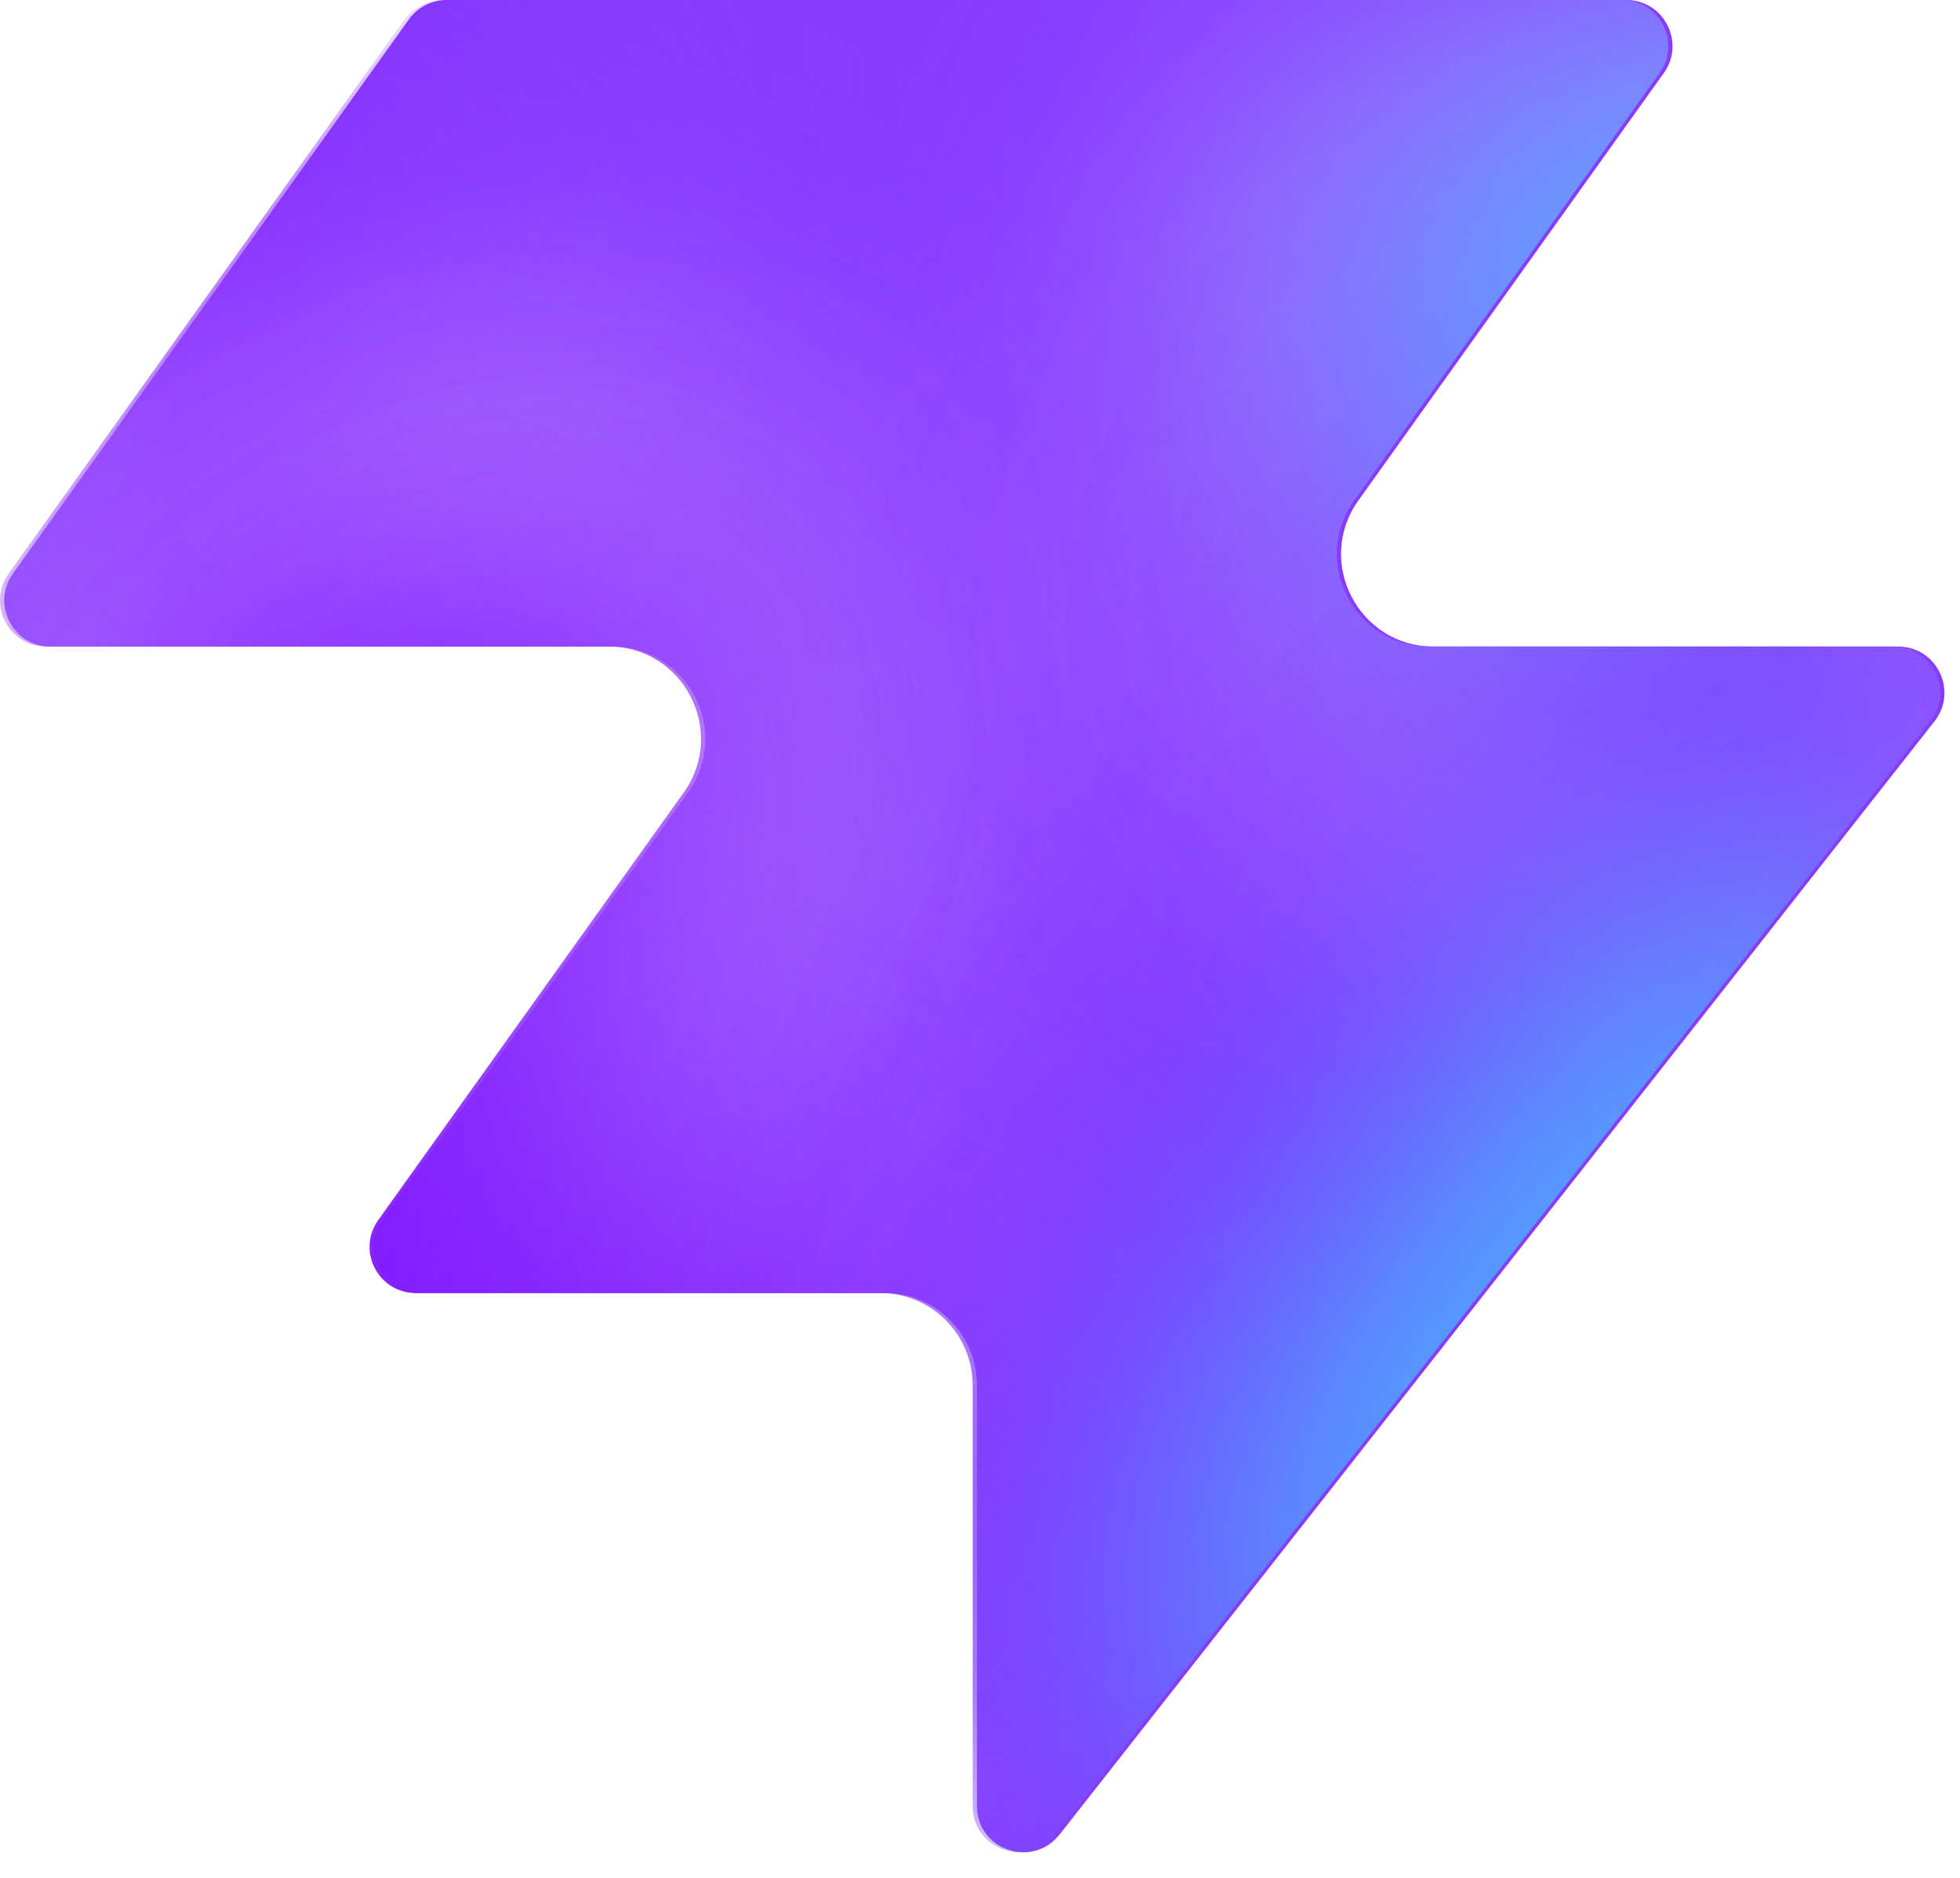
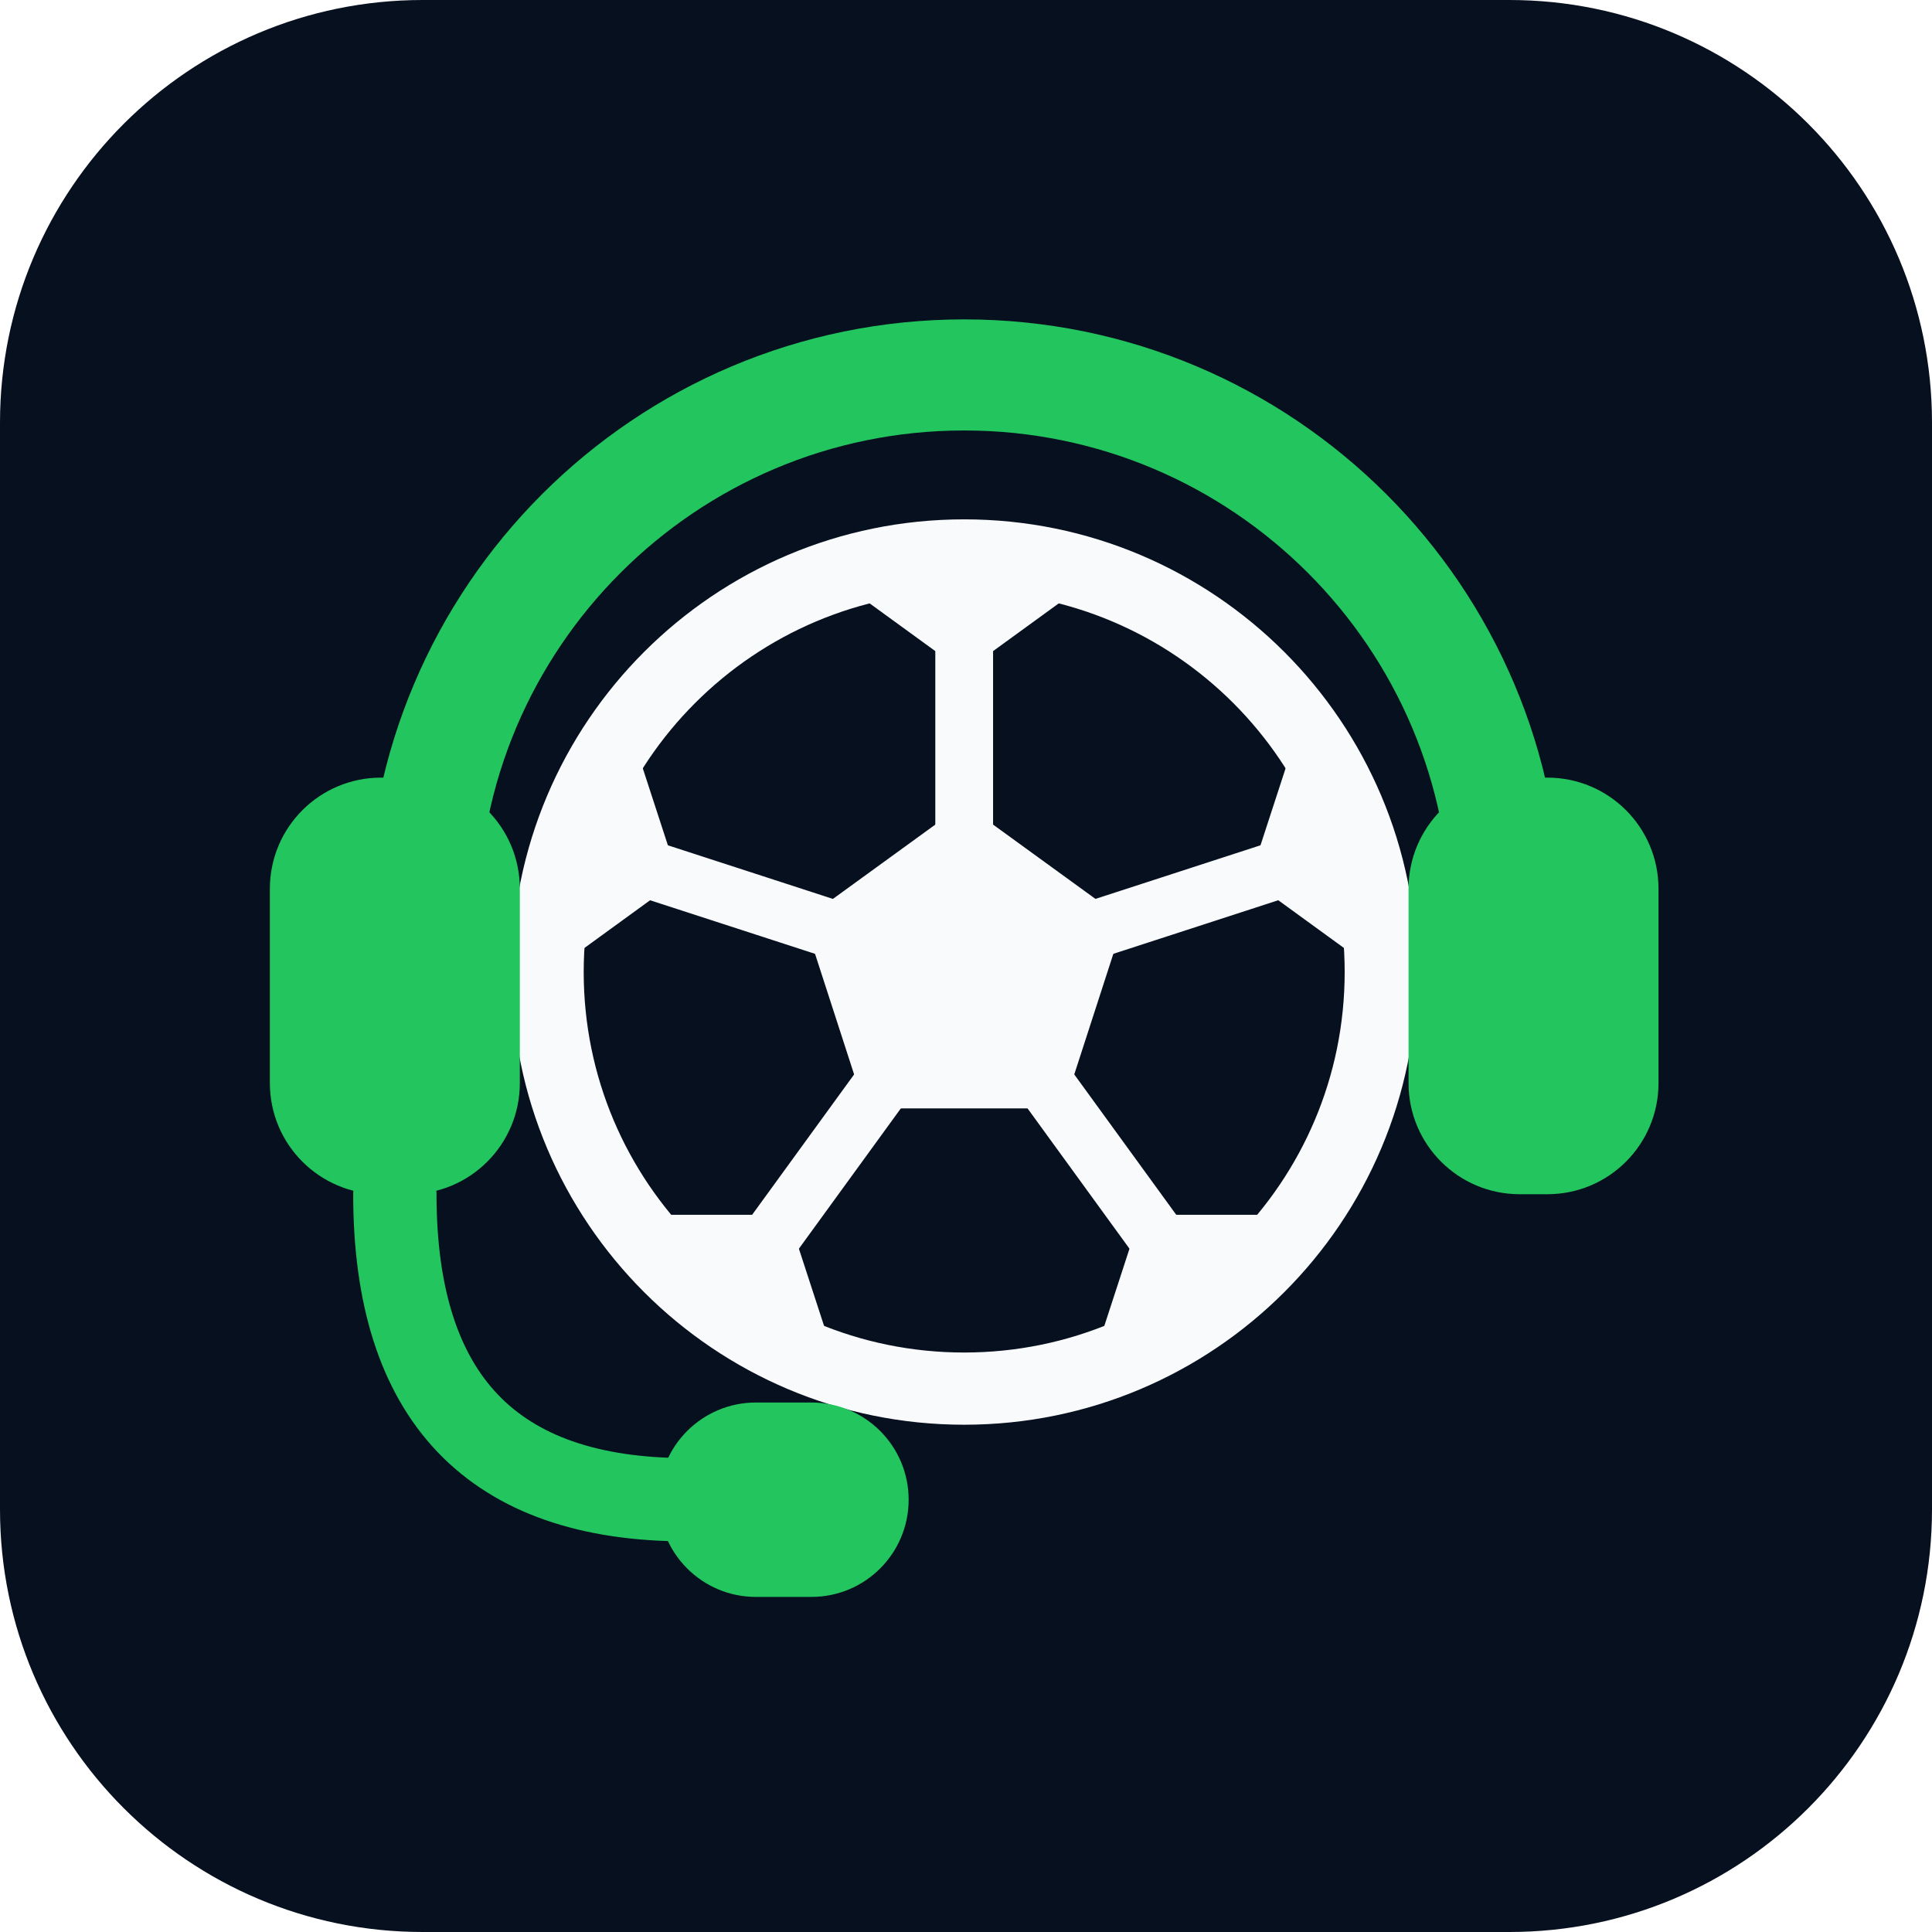
- <svg xmlns="http://www.w3.org/2000/svg" width="48" height="46" fill="none" viewBox="0 0 48 46">
-   <path fill="#863bff" d="M25.946 44.938c-.664.845-2.021.375-2.021-.698V33.937a2.26 2.26 0 0 0-2.262-2.262H10.287c-.92 0-1.456-1.04-.92-1.788l7.48-10.471c1.07-1.497 0-3.578-1.842-3.578H1.237c-.92 0-1.456-1.04-.92-1.788L10.013.474c.214-.297.556-.474.92-.474h28.894c.92 0 1.456 1.04.92 1.788l-7.48 10.471c-1.07 1.498 0 3.579 1.842 3.579h11.377c.943 0 1.473 1.088.89 1.83L25.947 44.94z" style="fill:#863bff;fill:color(display-p3 .525 .23 1);fill-opacity:1" />
-   <mask id="a" width="48" height="46" x="0" y="0" maskUnits="userSpaceOnUse" style="mask-type:alpha">
-     <path fill="#000" d="M25.842 44.938c-.664.844-2.021.375-2.021-.698V33.937a2.26 2.26 0 0 0-2.262-2.262H10.183c-.92 0-1.456-1.04-.92-1.788l7.48-10.471c1.07-1.498 0-3.579-1.842-3.579H1.133c-.92 0-1.456-1.04-.92-1.787L9.91.473c.214-.297.556-.474.92-.474h28.894c.92 0 1.456 1.04.92 1.788l-7.48 10.471c-1.07 1.498 0 3.578 1.842 3.578h11.377c.943 0 1.473 1.088.89 1.832L25.843 44.94z" style="fill:#000;fill-opacity:1" />
-   </mask>
-   <g mask="url(#a)">
-     <g filter="url(#b)">
-       <ellipse cx="5.508" cy="14.704" fill="#ede6ff" rx="5.508" ry="14.704" style="fill:#ede6ff;fill:color(display-p3 .927 .903 1);fill-opacity:1" transform="matrix(.00324 1 1 -.00324 -4.47 31.516)" />
+ <svg xmlns="http://www.w3.org/2000/svg" viewBox="0 0 64 64">
+   <rect width="64" height="64" rx="14" fill="#07101f" />
+   <g transform="translate(2.5 0) scale(0.92)">
+     <clipPath id="b">
+       <circle cx="32" cy="35" r="15" />
+     </clipPath>
+     <g clip-path="url(#b)" fill="#f8fafc">
+       <polygon points="32,24.2 27.72,21.09 29.35,16.06 34.65,16.06 36.28,21.09" />
+       <polygon points="42.27,31.66 43.91,26.63 49.2,26.63 50.83,31.66 46.55,34.77" />
+       <polygon points="38.35,43.74 43.64,43.74 45.27,48.77 40.99,51.88 36.71,48.77" />
+       <polygon points="25.65,43.74 27.29,48.77 23.01,51.88 18.73,48.77 20.36,43.74" />
+       <polygon points="21.73,31.66 17.45,34.77 13.17,31.66 14.8,26.63 20.09,26.63" />
    </g>
-     <g filter="url(#c)">
-       <ellipse cx="10.399" cy="29.851" fill="#ede6ff" rx="10.399" ry="29.851" style="fill:#ede6ff;fill:color(display-p3 .927 .903 1);fill-opacity:1" transform="matrix(.00324 1 1 -.00324 -39.328 7.883)" />
+     <g stroke="#f8fafc" stroke-width="2.08" stroke-linecap="round">
+       <line x1="32" y1="29.9" x2="32" y2="23.3" />
+       <line x1="36.85" y1="33.42" x2="43.13" y2="31.38" />
+       <line x1="35" y1="39.13" x2="38.88" y2="44.47" />
+       <line x1="29" y1="39.13" x2="25.12" y2="44.47" />
+       <line x1="27.15" y1="33.42" x2="20.87" y2="31.38" />
    </g>
-     <g filter="url(#d)">
-       <ellipse cx="5.508" cy="30.487" fill="#7e14ff" rx="5.508" ry="30.487" style="fill:#7e14ff;fill:color(display-p3 .492 .077 1);fill-opacity:1" transform="rotate(89.814 -25.913 -14.639)scale(1 -1)" />
-     </g>
-     <g filter="url(#e)">
-       <ellipse cx="5.508" cy="30.599" fill="#7e14ff" rx="5.508" ry="30.599" style="fill:#7e14ff;fill:color(display-p3 .492 .077 1);fill-opacity:1" transform="rotate(89.814 -32.644 -3.334)scale(1 -1)" />
-     </g>
-     <g filter="url(#f)">
-       <ellipse cx="5.508" cy="30.599" fill="#7e14ff" rx="5.508" ry="30.599" style="fill:#7e14ff;fill:color(display-p3 .492 .077 1);fill-opacity:1" transform="matrix(.00324 1 1 -.00324 -34.34 30.47)" />
-     </g>
-     <g filter="url(#g)">
-       <ellipse cx="14.072" cy="22.078" fill="#ede6ff" rx="14.072" ry="22.078" style="fill:#ede6ff;fill:color(display-p3 .927 .903 1);fill-opacity:1" transform="rotate(93.35 24.506 48.493)scale(-1 1)" />
-     </g>
-     <g filter="url(#h)">
-       <ellipse cx="3.47" cy="21.501" fill="#7e14ff" rx="3.47" ry="21.501" style="fill:#7e14ff;fill:color(display-p3 .492 .077 1);fill-opacity:1" transform="rotate(89.009 28.708 47.59)scale(-1 1)" />
-     </g>
-     <g filter="url(#i)">
-       <ellipse cx="3.47" cy="21.501" fill="#7e14ff" rx="3.47" ry="21.501" style="fill:#7e14ff;fill:color(display-p3 .492 .077 1);fill-opacity:1" transform="rotate(89.009 28.708 47.59)scale(-1 1)" />
-     </g>
-     <g filter="url(#j)">
-       <ellipse cx=".387" cy="8.972" fill="#7e14ff" rx="4.407" ry="29.108" style="fill:#7e14ff;fill:color(display-p3 .492 .077 1);fill-opacity:1" transform="rotate(39.51 .387 8.972)" />
-     </g>
-     <g filter="url(#k)">
-       <ellipse cx="47.523" cy="-6.092" fill="#7e14ff" rx="4.407" ry="29.108" style="fill:#7e14ff;fill:color(display-p3 .492 .077 1);fill-opacity:1" transform="rotate(37.892 47.523 -6.092)" />
-     </g>
-     <g filter="url(#l)">
-       <ellipse cx="41.412" cy="6.333" fill="#47bfff" rx="5.971" ry="9.665" style="fill:#47bfff;fill:color(display-p3 .28 .748 1);fill-opacity:1" transform="rotate(37.892 41.412 6.333)" />
-     </g>
-     <g filter="url(#m)">
-       <ellipse cx="-1.879" cy="38.332" fill="#7e14ff" rx="4.407" ry="29.108" style="fill:#7e14ff;fill:color(display-p3 .492 .077 1);fill-opacity:1" transform="rotate(37.892 -1.88 38.332)" />
-     </g>
-     <g filter="url(#n)">
-       <ellipse cx="-1.879" cy="38.332" fill="#7e14ff" rx="4.407" ry="29.108" style="fill:#7e14ff;fill:color(display-p3 .492 .077 1);fill-opacity:1" transform="rotate(37.892 -1.88 38.332)" />
-     </g>
-     <g filter="url(#o)">
-       <ellipse cx="35.651" cy="29.907" fill="#7e14ff" rx="4.407" ry="29.108" style="fill:#7e14ff;fill:color(display-p3 .492 .077 1);fill-opacity:1" transform="rotate(37.892 35.651 29.907)" />
-     </g>
-     <g filter="url(#p)">
-       <ellipse cx="38.418" cy="32.4" fill="#47bfff" rx="5.971" ry="15.297" style="fill:#47bfff;fill:color(display-p3 .28 .748 1);fill-opacity:1" transform="rotate(37.892 38.418 32.4)" />
-     </g>
+     <polygon points="32,29.9 36.85,33.42 35,39.13 29,39.13 27.15,33.42" fill="#f8fafc" stroke="#f8fafc" stroke-width="1.56" stroke-linejoin="round" />
+     <circle cx="32" cy="35" r="15" fill="none" stroke="#f8fafc" stroke-width="2.6" />
+     <path d="M12.5 33 A19.5 19.5 0 0 1 51.5 33" fill="none" stroke="#22c55e" stroke-width="4" stroke-linecap="round" />
+     <rect x="7" y="28" width="9" height="15" rx="4" fill="#22c55e" />
+     <rect x="48" y="28" width="9" height="15" rx="4" fill="#22c55e" />
+     <path d="M11.5 43 Q11.5 54 22 54" fill="none" stroke="#22c55e" stroke-width="3" stroke-linecap="round" />
+     <rect x="21" y="50.5" width="9" height="7" rx="3.5" fill="#22c55e" />
  </g>
-   <defs>
-     <filter id="b" width="60.045" height="41.654" x="-19.77" y="16.149" color-interpolation-filters="sRGB" filterUnits="userSpaceOnUse">
-       <feFlood flood-opacity="0" result="BackgroundImageFix" />
-       <feBlend in="SourceGraphic" in2="BackgroundImageFix" result="shape" />
-       <feGaussianBlur result="effect1_foregroundBlur_2002_17158" stdDeviation="7.659" />
-     </filter>
-     <filter id="c" width="90.34" height="51.437" x="-54.613" y="-7.533" color-interpolation-filters="sRGB" filterUnits="userSpaceOnUse">
-       <feFlood flood-opacity="0" result="BackgroundImageFix" />
-       <feBlend in="SourceGraphic" in2="BackgroundImageFix" result="shape" />
-       <feGaussianBlur result="effect1_foregroundBlur_2002_17158" stdDeviation="7.659" />
-     </filter>
-     <filter id="d" width="79.355" height="29.4" x="-49.64" y="2.03" color-interpolation-filters="sRGB" filterUnits="userSpaceOnUse">
-       <feFlood flood-opacity="0" result="BackgroundImageFix" />
-       <feBlend in="SourceGraphic" in2="BackgroundImageFix" result="shape" />
-       <feGaussianBlur result="effect1_foregroundBlur_2002_17158" stdDeviation="4.596" />
-     </filter>
-     <filter id="e" width="79.579" height="29.4" x="-45.045" y="20.029" color-interpolation-filters="sRGB" filterUnits="userSpaceOnUse">
-       <feFlood flood-opacity="0" result="BackgroundImageFix" />
-       <feBlend in="SourceGraphic" in2="BackgroundImageFix" result="shape" />
-       <feGaussianBlur result="effect1_foregroundBlur_2002_17158" stdDeviation="4.596" />
-     </filter>
-     <filter id="f" width="79.579" height="29.4" x="-43.513" y="21.178" color-interpolation-filters="sRGB" filterUnits="userSpaceOnUse">
-       <feFlood flood-opacity="0" result="BackgroundImageFix" />
-       <feBlend in="SourceGraphic" in2="BackgroundImageFix" result="shape" />
-       <feGaussianBlur result="effect1_foregroundBlur_2002_17158" stdDeviation="4.596" />
-     </filter>
-     <filter id="g" width="74.749" height="58.852" x="15.756" y="-17.901" color-interpolation-filters="sRGB" filterUnits="userSpaceOnUse">
-       <feFlood flood-opacity="0" result="BackgroundImageFix" />
-       <feBlend in="SourceGraphic" in2="BackgroundImageFix" result="shape" />
-       <feGaussianBlur result="effect1_foregroundBlur_2002_17158" stdDeviation="7.659" />
-     </filter>
-     <filter id="h" width="61.377" height="25.362" x="23.548" y="2.284" color-interpolation-filters="sRGB" filterUnits="userSpaceOnUse">
-       <feFlood flood-opacity="0" result="BackgroundImageFix" />
-       <feBlend in="SourceGraphic" in2="BackgroundImageFix" result="shape" />
-       <feGaussianBlur result="effect1_foregroundBlur_2002_17158" stdDeviation="4.596" />
-     </filter>
-     <filter id="i" width="61.377" height="25.362" x="23.548" y="2.284" color-interpolation-filters="sRGB" filterUnits="userSpaceOnUse">
-       <feFlood flood-opacity="0" result="BackgroundImageFix" />
-       <feBlend in="SourceGraphic" in2="BackgroundImageFix" result="shape" />
-       <feGaussianBlur result="effect1_foregroundBlur_2002_17158" stdDeviation="4.596" />
-     </filter>
-     <filter id="j" width="56.045" height="63.649" x="-27.636" y="-22.853" color-interpolation-filters="sRGB" filterUnits="userSpaceOnUse">
-       <feFlood flood-opacity="0" result="BackgroundImageFix" />
-       <feBlend in="SourceGraphic" in2="BackgroundImageFix" result="shape" />
-       <feGaussianBlur result="effect1_foregroundBlur_2002_17158" stdDeviation="4.596" />
-     </filter>
-     <filter id="k" width="54.814" height="64.646" x="20.116" y="-38.415" color-interpolation-filters="sRGB" filterUnits="userSpaceOnUse">
-       <feFlood flood-opacity="0" result="BackgroundImageFix" />
-       <feBlend in="SourceGraphic" in2="BackgroundImageFix" result="shape" />
-       <feGaussianBlur result="effect1_foregroundBlur_2002_17158" stdDeviation="4.596" />
-     </filter>
-     <filter id="l" width="33.541" height="35.313" x="24.641" y="-11.323" color-interpolation-filters="sRGB" filterUnits="userSpaceOnUse">
-       <feFlood flood-opacity="0" result="BackgroundImageFix" />
-       <feBlend in="SourceGraphic" in2="BackgroundImageFix" result="shape" />
-       <feGaussianBlur result="effect1_foregroundBlur_2002_17158" stdDeviation="4.596" />
-     </filter>
-     <filter id="m" width="54.814" height="64.646" x="-29.286" y="6.009" color-interpolation-filters="sRGB" filterUnits="userSpaceOnUse">
-       <feFlood flood-opacity="0" result="BackgroundImageFix" />
-       <feBlend in="SourceGraphic" in2="BackgroundImageFix" result="shape" />
-       <feGaussianBlur result="effect1_foregroundBlur_2002_17158" stdDeviation="4.596" />
-     </filter>
-     <filter id="n" width="54.814" height="64.646" x="-29.286" y="6.009" color-interpolation-filters="sRGB" filterUnits="userSpaceOnUse">
-       <feFlood flood-opacity="0" result="BackgroundImageFix" />
-       <feBlend in="SourceGraphic" in2="BackgroundImageFix" result="shape" />
-       <feGaussianBlur result="effect1_foregroundBlur_2002_17158" stdDeviation="4.596" />
-     </filter>
-     <filter id="o" width="54.814" height="64.646" x="8.244" y="-2.416" color-interpolation-filters="sRGB" filterUnits="userSpaceOnUse">
-       <feFlood flood-opacity="0" result="BackgroundImageFix" />
-       <feBlend in="SourceGraphic" in2="BackgroundImageFix" result="shape" />
-       <feGaussianBlur result="effect1_foregroundBlur_2002_17158" stdDeviation="4.596" />
-     </filter>
-     <filter id="p" width="39.409" height="43.623" x="18.713" y="10.588" color-interpolation-filters="sRGB" filterUnits="userSpaceOnUse">
-       <feFlood flood-opacity="0" result="BackgroundImageFix" />
-       <feBlend in="SourceGraphic" in2="BackgroundImageFix" result="shape" />
-       <feGaussianBlur result="effect1_foregroundBlur_2002_17158" stdDeviation="4.596" />
-     </filter>
-   </defs>
</svg>
